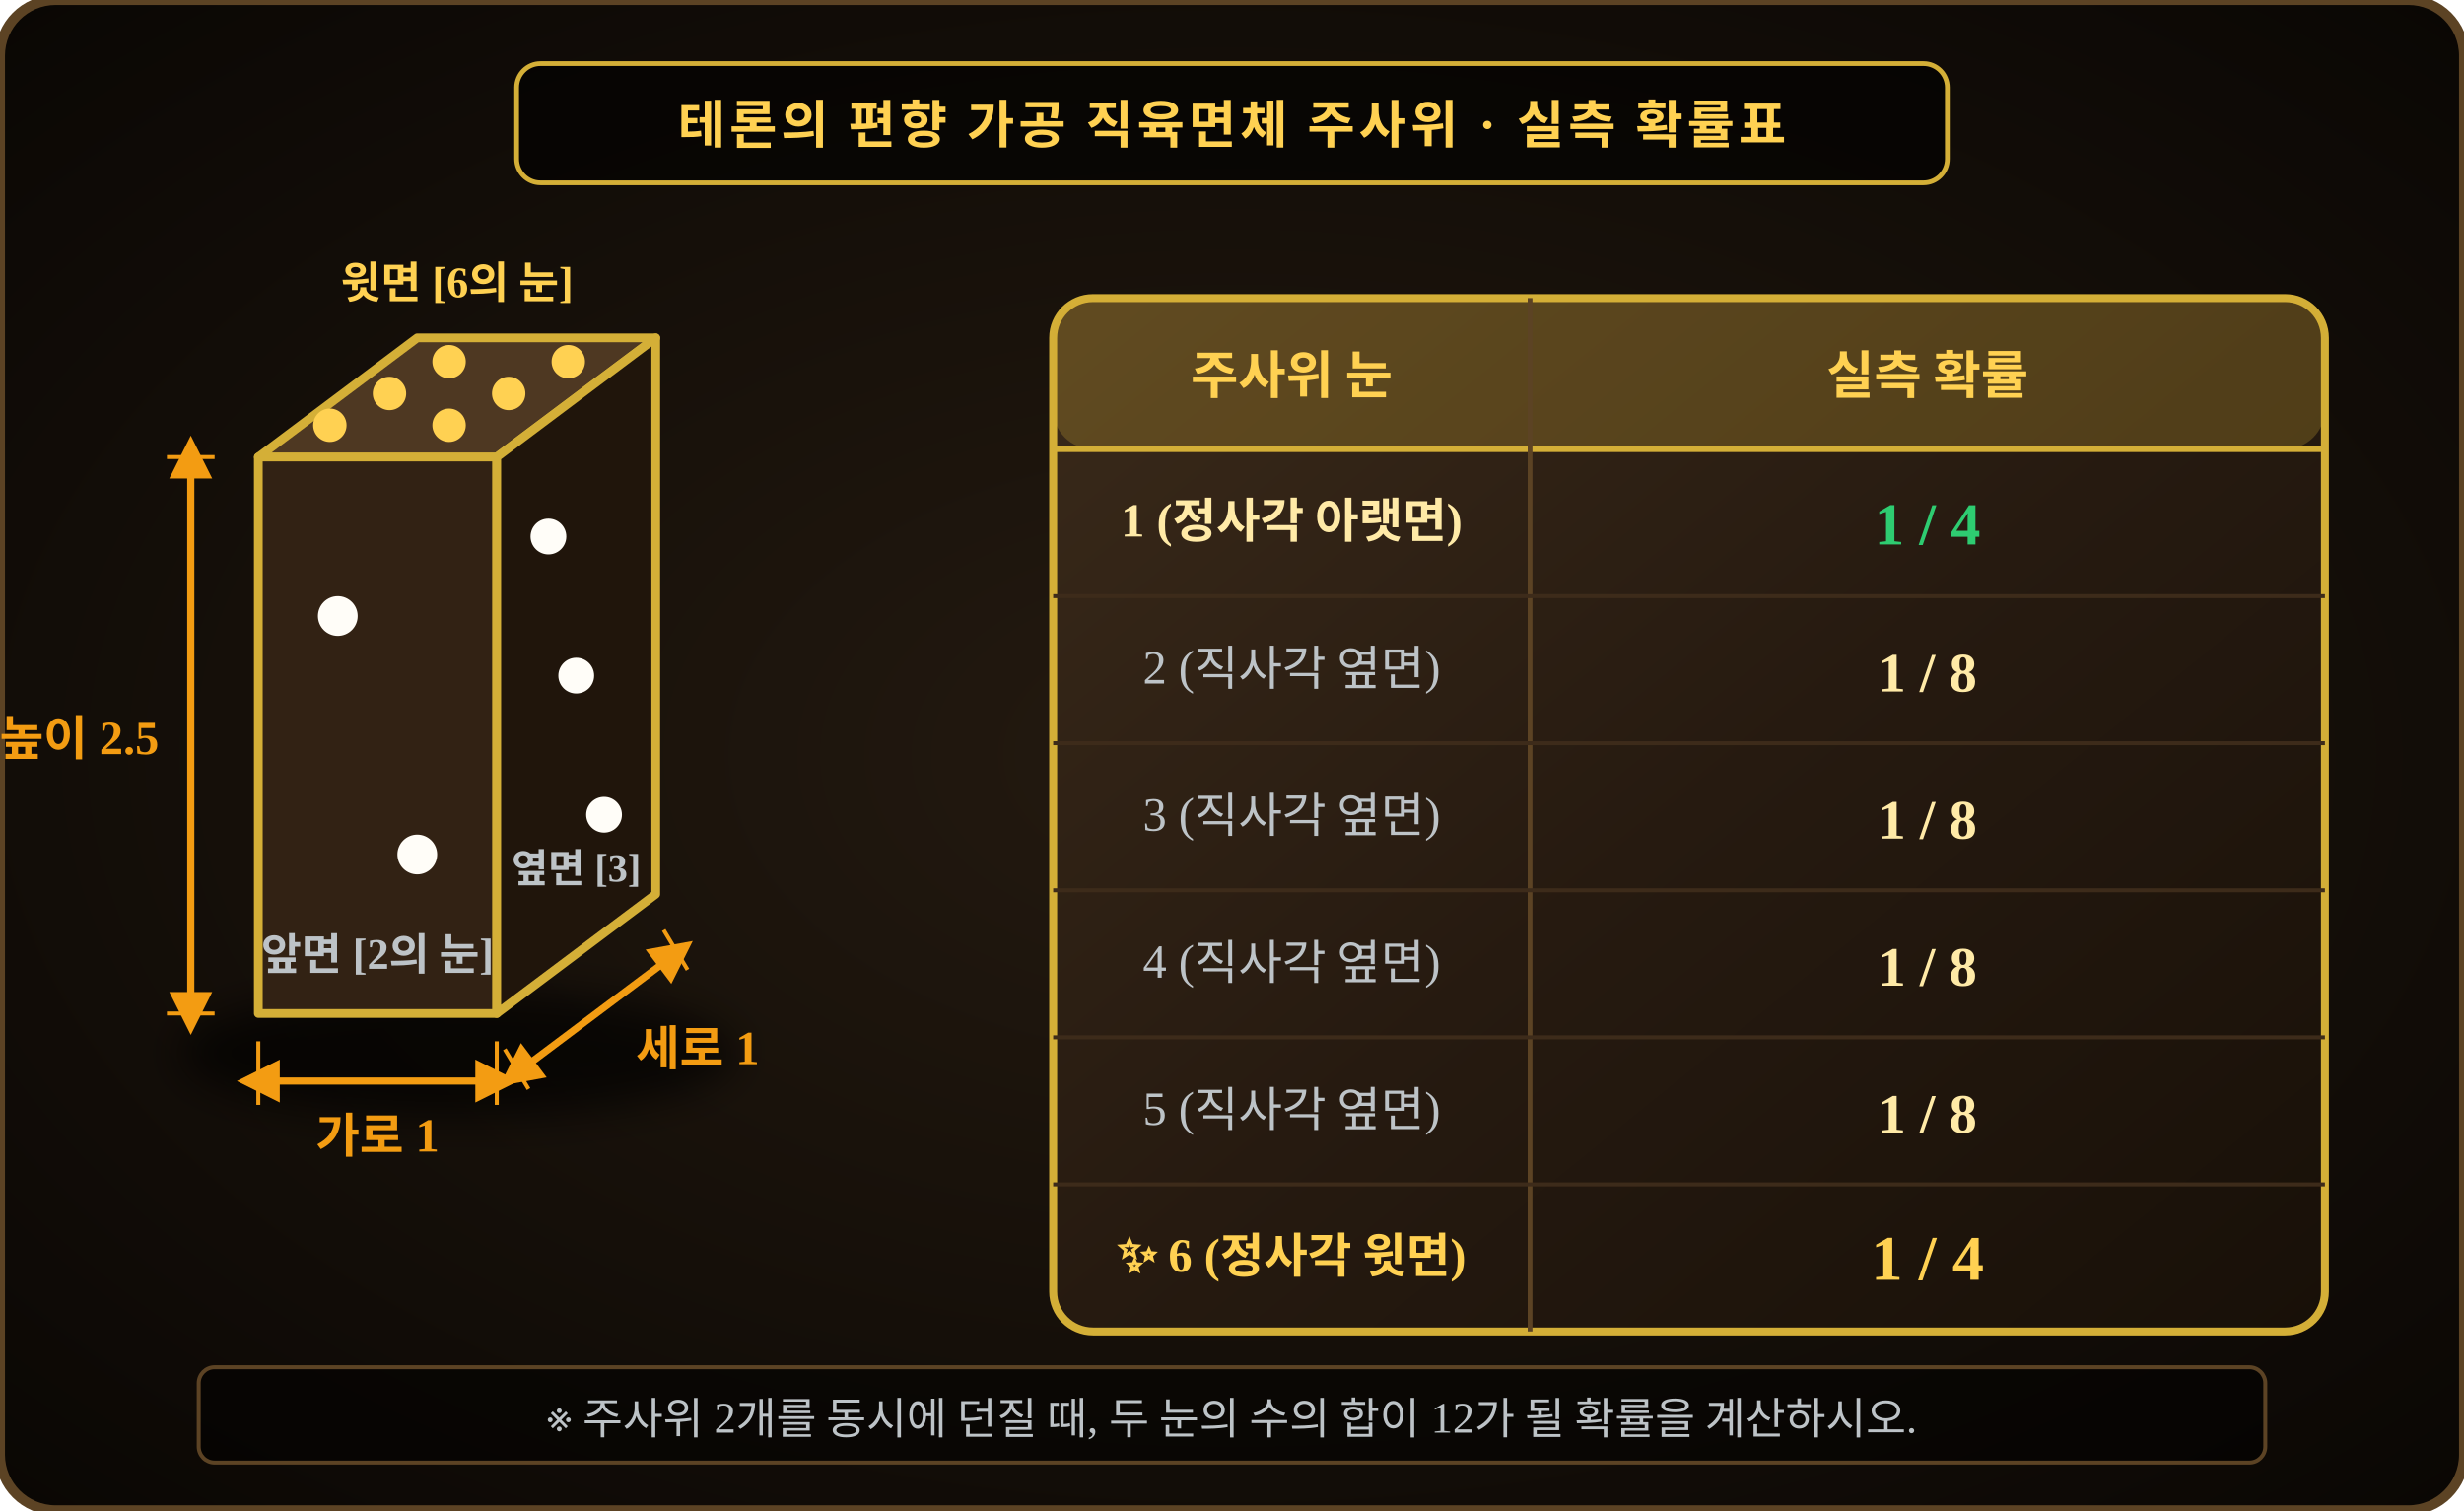
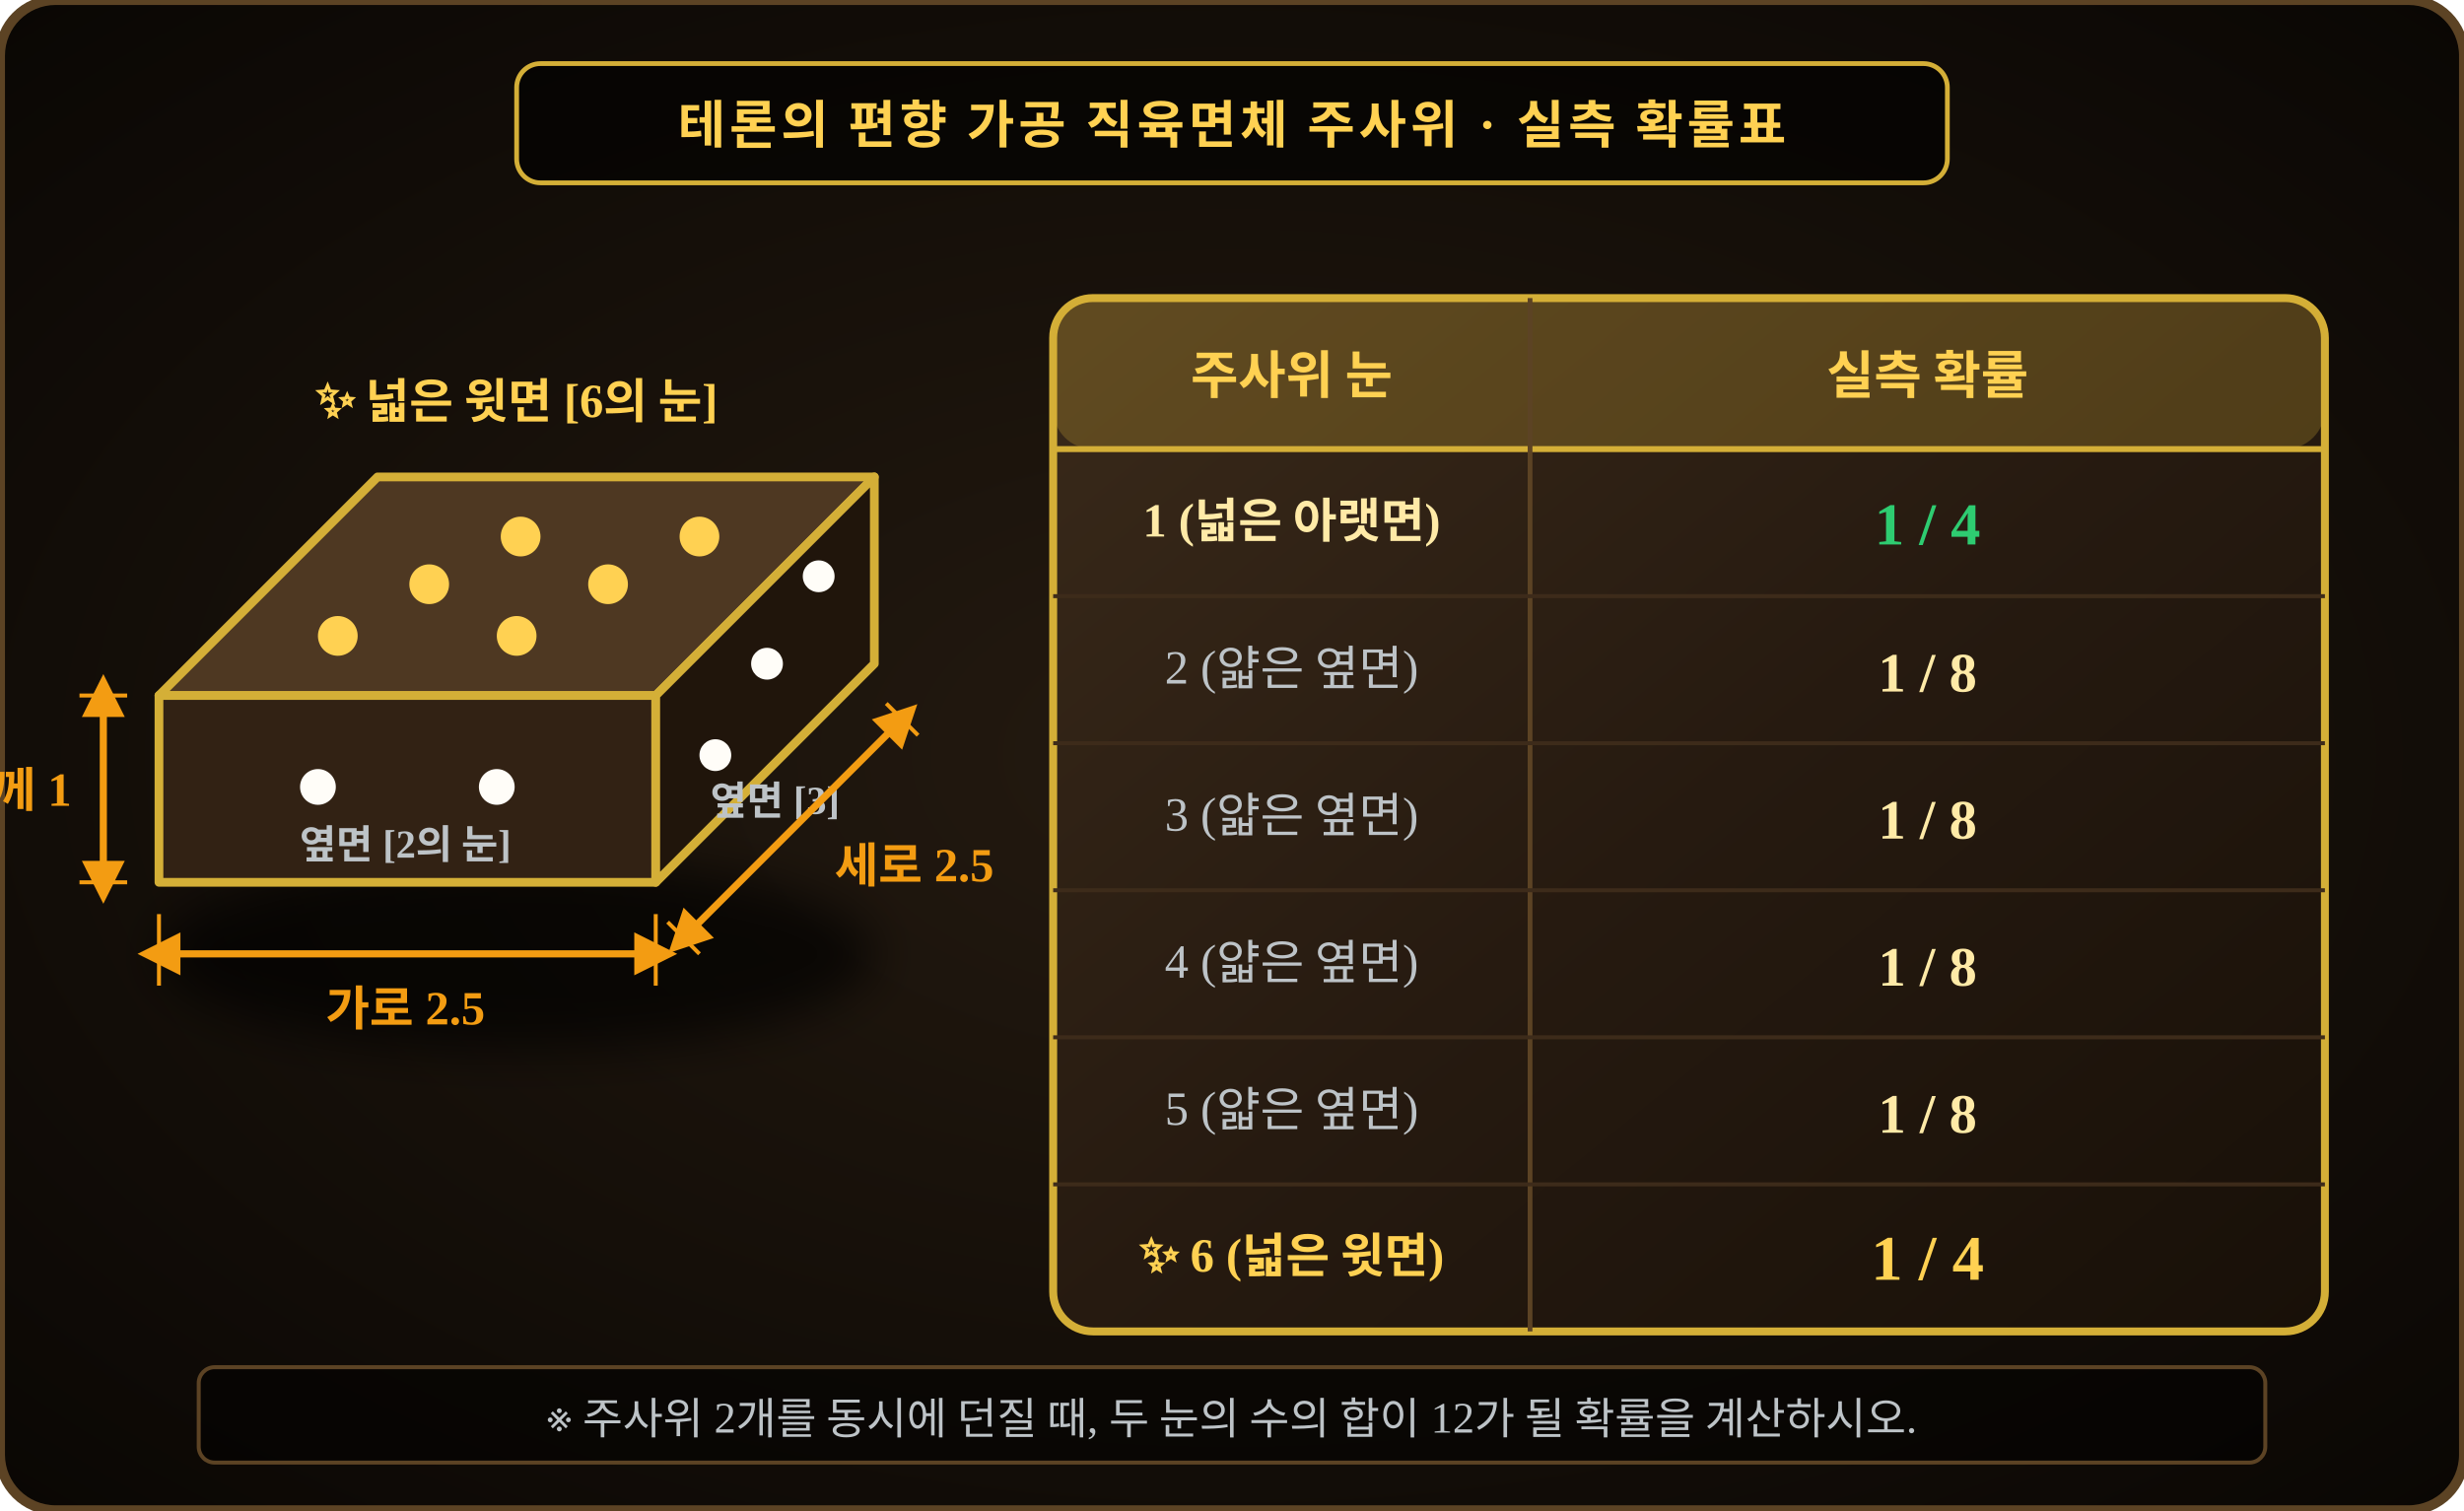
<svg xmlns="http://www.w3.org/2000/svg" viewBox="0 0 620 380" width="100%" height="100%">
  <defs>
    <radialGradient id="vaultBg" cx="50%" cy="50%" r="70%">
      <stop offset="0%" stop-color="#241a10" />
      <stop offset="100%" stop-color="#0a0704" />
    </radialGradient>
    <linearGradient id="bronzePlate" x1="0%" y1="0%" x2="100%" y2="100%">
      <stop offset="0%" stop-color="#3a2a1a" />
      <stop offset="50%" stop-color="#261a10" />
      <stop offset="100%" stop-color="#181008" />
    </linearGradient>
    <marker id="arrowGold" markerWidth="6" markerHeight="6" refX="3" refY="3" orient="auto">
      <path d="M0,0 L6,3 L0,6 Z" fill="#f39c12" />
    </marker>
    <marker id="arrowGoldRev" markerWidth="6" markerHeight="6" refX="3" refY="3" orient="auto-start-reverse">
      <path d="M0,0 L6,3 L0,6 Z" fill="#f39c12" />
    </marker>
  </defs>
  <rect width="620" height="380" rx="14" fill="url(#vaultBg)" stroke="#5c4324" stroke-width="2.5" />
  <rect x="130" y="16" width="360" height="30" rx="6" fill="rgba(0,0,0,0.6)" stroke="#d4af37" stroke-width="1.2" />
  <text x="310" y="36" text-anchor="middle" fill="#ffd152" font-size="13" font-weight="bold" letter-spacing="1">
    테론의 편향 가공 직육면체 주사위 · 실측 확률표
  </text>
  <g id="solid-cuboid-dice">
-     <ellipse cx="115" cy="265" rx="70" ry="16" fill="rgba(0,0,0,0.65)" filter="blur(5px)" />
-     <polygon points="65,115 125,115 165,85 105,85" fill="#4e3822" stroke="#d4af37" stroke-width="2.2" stroke-linejoin="round" />
+     <ellipse cx="130" cy="240" rx="90" ry="24" fill="rgba(0,0,0,0.65)" filter="blur(6px)" />
+     <polygon points="40,175 165,175 220,120 95,120" fill="#4e3822" stroke="#d4af37" stroke-width="2.2" stroke-linejoin="round" />
    <g fill="#ffd152">
-       <circle cx="83" cy="107" r="4.2" />
-       <circle cx="98" cy="99" r="4.2" />
-       <circle cx="113" cy="91" r="4.2" />
-       <circle cx="113" cy="107" r="4.2" />
-       <circle cx="128" cy="99" r="4.2" />
-       <circle cx="143" cy="91" r="4.2" />
+       <circle cx="85" cy="160" r="5" />
+       <circle cx="108" cy="147" r="5" />
+       <circle cx="131" cy="135" r="5" />
+       <circle cx="130" cy="160" r="5" />
+       <circle cx="153" cy="147" r="5" />
+       <circle cx="176" cy="135" r="5" />
    </g>
-     <text x="115" y="75" text-anchor="middle" fill="#ffd152" font-size="11" font-weight="900">윗면 [6의 눈]</text>
-     <polygon points="65,115 125,115 125,255 65,255" fill="#322214" stroke="#d4af37" stroke-width="2.2" stroke-linejoin="round" />
+     <text x="130" y="105" text-anchor="middle" fill="#ffd152" font-size="12" font-weight="900">✨ 넓은 윗면 [6의 눈]</text>
+     <polygon points="40,175 165,175 165,222 40,222" fill="#322214" stroke="#d4af37" stroke-width="2.2" stroke-linejoin="round" />
    <g fill="#fffdf8">
-       <circle cx="85" cy="155" r="5" />
-       <circle cx="105" cy="215" r="5" />
+       <circle cx="80" cy="198" r="4.5" />
+       <circle cx="125" cy="198" r="4.5" />
    </g>
-     <text x="95" y="244" text-anchor="middle" fill="#bdc3c7" font-size="11" font-weight="bold">앞면 [2의 눈]</text>
-     <polygon points="125,115 165,85 165,225 125,255" fill="#20150b" stroke="#d4af37" stroke-width="2.2" stroke-linejoin="round" />
+     <text x="102" y="216" text-anchor="middle" fill="#bdc3c7" font-size="10" font-weight="bold">옆면 [2의 눈]</text>
+     <polygon points="165,175 220,120 220,167 165,222" fill="#20150b" stroke="#d4af37" stroke-width="2.2" stroke-linejoin="round" />
    <g fill="#fffdf8">
-       <circle cx="138" cy="135" r="4.5" />
-       <circle cx="145" cy="170" r="4.5" />
-       <circle cx="152" cy="205" r="4.5" />
+       <circle cx="180" cy="190" r="4" />
+       <circle cx="193" cy="167" r="4" />
+       <circle cx="206" cy="145" r="4" />
    </g>
-     <text x="145" y="222" text-anchor="middle" fill="#bdc3c7" font-size="10" font-weight="bold">옆면 [3]</text>
-     <line x1="65" y1="272" x2="125" y2="272" stroke="#f39c12" stroke-width="1.8" marker-start="url(#arrowGoldRev)" marker-end="url(#arrowGold)" />
-     <line x1="65" y1="262" x2="65" y2="278" stroke="#f39c12" stroke-width="1" />
-     <line x1="125" y1="262" x2="125" y2="278" stroke="#f39c12" stroke-width="1" />
-     <text x="95" y="290" text-anchor="middle" fill="#f39c12" font-size="12" font-weight="900">가로 1</text>
-     <line x1="130" y1="270" x2="170" y2="240" stroke="#f39c12" stroke-width="1.8" marker-start="url(#arrowGoldRev)" marker-end="url(#arrowGold)" />
-     <line x1="127" y1="264" x2="133" y2="274" stroke="#f39c12" stroke-width="1" />
-     <line x1="167" y1="234" x2="173" y2="244" stroke="#f39c12" stroke-width="1" />
-     <text x="160" y="268" text-anchor="start" fill="#f39c12" font-size="12" font-weight="900">세로 1</text>
-     <line x1="48" y1="115" x2="48" y2="255" stroke="#f39c12" stroke-width="1.8" marker-start="url(#arrowGoldRev)" marker-end="url(#arrowGold)" />
-     <line x1="42" y1="115" x2="54" y2="115" stroke="#f39c12" stroke-width="1" />
-     <line x1="42" y1="255" x2="54" y2="255" stroke="#f39c12" stroke-width="1" />
-     <text x="40" y="190" text-anchor="end" fill="#f39c12" font-size="12" font-weight="900">높이 2.5</text>
+     <text x="195" y="205" text-anchor="middle" fill="#bdc3c7" font-size="10" font-weight="bold">옆면 [3]</text>
+     <line x1="40" y1="240" x2="165" y2="240" stroke="#f39c12" stroke-width="1.8" marker-start="url(#arrowGoldRev)" marker-end="url(#arrowGold)" />
+     <line x1="40" y1="230" x2="40" y2="248" stroke="#f39c12" stroke-width="1" />
+     <line x1="165" y1="230" x2="165" y2="248" stroke="#f39c12" stroke-width="1" />
+     <text x="102" y="258" text-anchor="middle" fill="#f39c12" font-size="12" font-weight="900">가로 2.5</text>
+     <line x1="172" y1="236" x2="227" y2="181" stroke="#f39c12" stroke-width="1.8" marker-start="url(#arrowGoldRev)" marker-end="url(#arrowGold)" />
+     <line x1="168" y1="232" x2="176" y2="240" stroke="#f39c12" stroke-width="1" />
+     <line x1="223" y1="177" x2="231" y2="185" stroke="#f39c12" stroke-width="1" />
+     <text x="210" y="222" text-anchor="start" fill="#f39c12" font-size="12" font-weight="900">세로 2.5</text>
+     <line x1="26" y1="175" x2="26" y2="222" stroke="#f39c12" stroke-width="1.8" marker-start="url(#arrowGoldRev)" marker-end="url(#arrowGold)" />
+     <line x1="20" y1="175" x2="32" y2="175" stroke="#f39c12" stroke-width="1" />
+     <line x1="20" y1="222" x2="32" y2="222" stroke="#f39c12" stroke-width="1" />
+     <text x="18" y="203" text-anchor="end" fill="#f39c12" font-size="12" font-weight="900">두께 1</text>
  </g>
  <g transform="translate(265, 75)">
    <rect width="320" height="260" rx="10" fill="url(#bronzePlate)" stroke="#d4af37" stroke-width="2" />
    <rect width="320" height="38" rx="10" fill="rgba(212,175,55,0.25)" />
    <line x1="0" y1="38" x2="320" y2="38" stroke="#d4af37" stroke-width="1.5" />
    <line x1="120" y1="0" x2="120" y2="260" stroke="#5c4324" stroke-width="1.2" />
    <text x="60" y="24" text-anchor="middle" fill="#ffd152" font-size="13" font-weight="900">주사위 눈</text>
    <text x="220" y="24" text-anchor="middle" fill="#ffd152" font-size="13" font-weight="900">실측 확률</text>
    <line x1="0" y1="75" x2="320" y2="75" stroke="#3d2b1a" stroke-width="1" />
-     <text x="60" y="60" text-anchor="middle" fill="#ffeaa7" font-size="12" font-weight="800">1 (정사각 아랫면)</text>
+     <text x="60" y="60" text-anchor="middle" fill="#ffeaa7" font-size="12" font-weight="800">1 (넓은 아랫면)</text>
    <text x="220" y="62" text-anchor="middle" fill="#2ecc71" font-size="15" font-weight="900">1 / 4</text>
    <line x1="0" y1="112" x2="320" y2="112" stroke="#3d2b1a" stroke-width="1" />
-     <text x="60" y="97" text-anchor="middle" fill="#bdc3c7" font-size="12">2 (직사각 옆면)</text>
+     <text x="60" y="97" text-anchor="middle" fill="#bdc3c7" font-size="12">2 (얇은 옆면)</text>
    <text x="220" y="99" text-anchor="middle" fill="#ffeaa7" font-size="14" font-weight="700">1 / 8</text>
    <line x1="0" y1="149" x2="320" y2="149" stroke="#3d2b1a" stroke-width="1" />
-     <text x="60" y="134" text-anchor="middle" fill="#bdc3c7" font-size="12">3 (직사각 옆면)</text>
+     <text x="60" y="134" text-anchor="middle" fill="#bdc3c7" font-size="12">3 (얇은 옆면)</text>
    <text x="220" y="136" text-anchor="middle" fill="#ffeaa7" font-size="14" font-weight="700">1 / 8</text>
    <line x1="0" y1="186" x2="320" y2="186" stroke="#3d2b1a" stroke-width="1" />
-     <text x="60" y="171" text-anchor="middle" fill="#bdc3c7" font-size="12">4 (직사각 옆면)</text>
+     <text x="60" y="171" text-anchor="middle" fill="#bdc3c7" font-size="12">4 (얇은 옆면)</text>
    <text x="220" y="173" text-anchor="middle" fill="#ffeaa7" font-size="14" font-weight="700">1 / 8</text>
    <line x1="0" y1="223" x2="320" y2="223" stroke="#3d2b1a" stroke-width="1" />
-     <text x="60" y="208" text-anchor="middle" fill="#bdc3c7" font-size="12">5 (직사각 옆면)</text>
+     <text x="60" y="208" text-anchor="middle" fill="#bdc3c7" font-size="12">5 (얇은 옆면)</text>
    <text x="220" y="210" text-anchor="middle" fill="#ffeaa7" font-size="14" font-weight="700">1 / 8</text>
-     <text x="60" y="245" text-anchor="middle" fill="#ffd152" font-size="12" font-weight="900">✨ 6 (정사각 윗면)</text>
+     <text x="60" y="245" text-anchor="middle" fill="#ffd152" font-size="12" font-weight="900">✨ 6 (넓은 윗면)</text>
    <text x="220" y="247" text-anchor="middle" fill="#ffd152" font-size="16" font-weight="900">1 / 4</text>
  </g>
  <rect x="50" y="344" width="520" height="24" rx="4" fill="rgba(0,0,0,0.5)" stroke="#5c4324" stroke-width="1" />
  <text x="310" y="360" text-anchor="middle" fill="#bdc3c7" font-size="11">
    ※ 주사위 2개를 동시에 던질 때, 두 눈의 수의 합이 12가 될 확률을 계산하시오.
  </text>
</svg>
